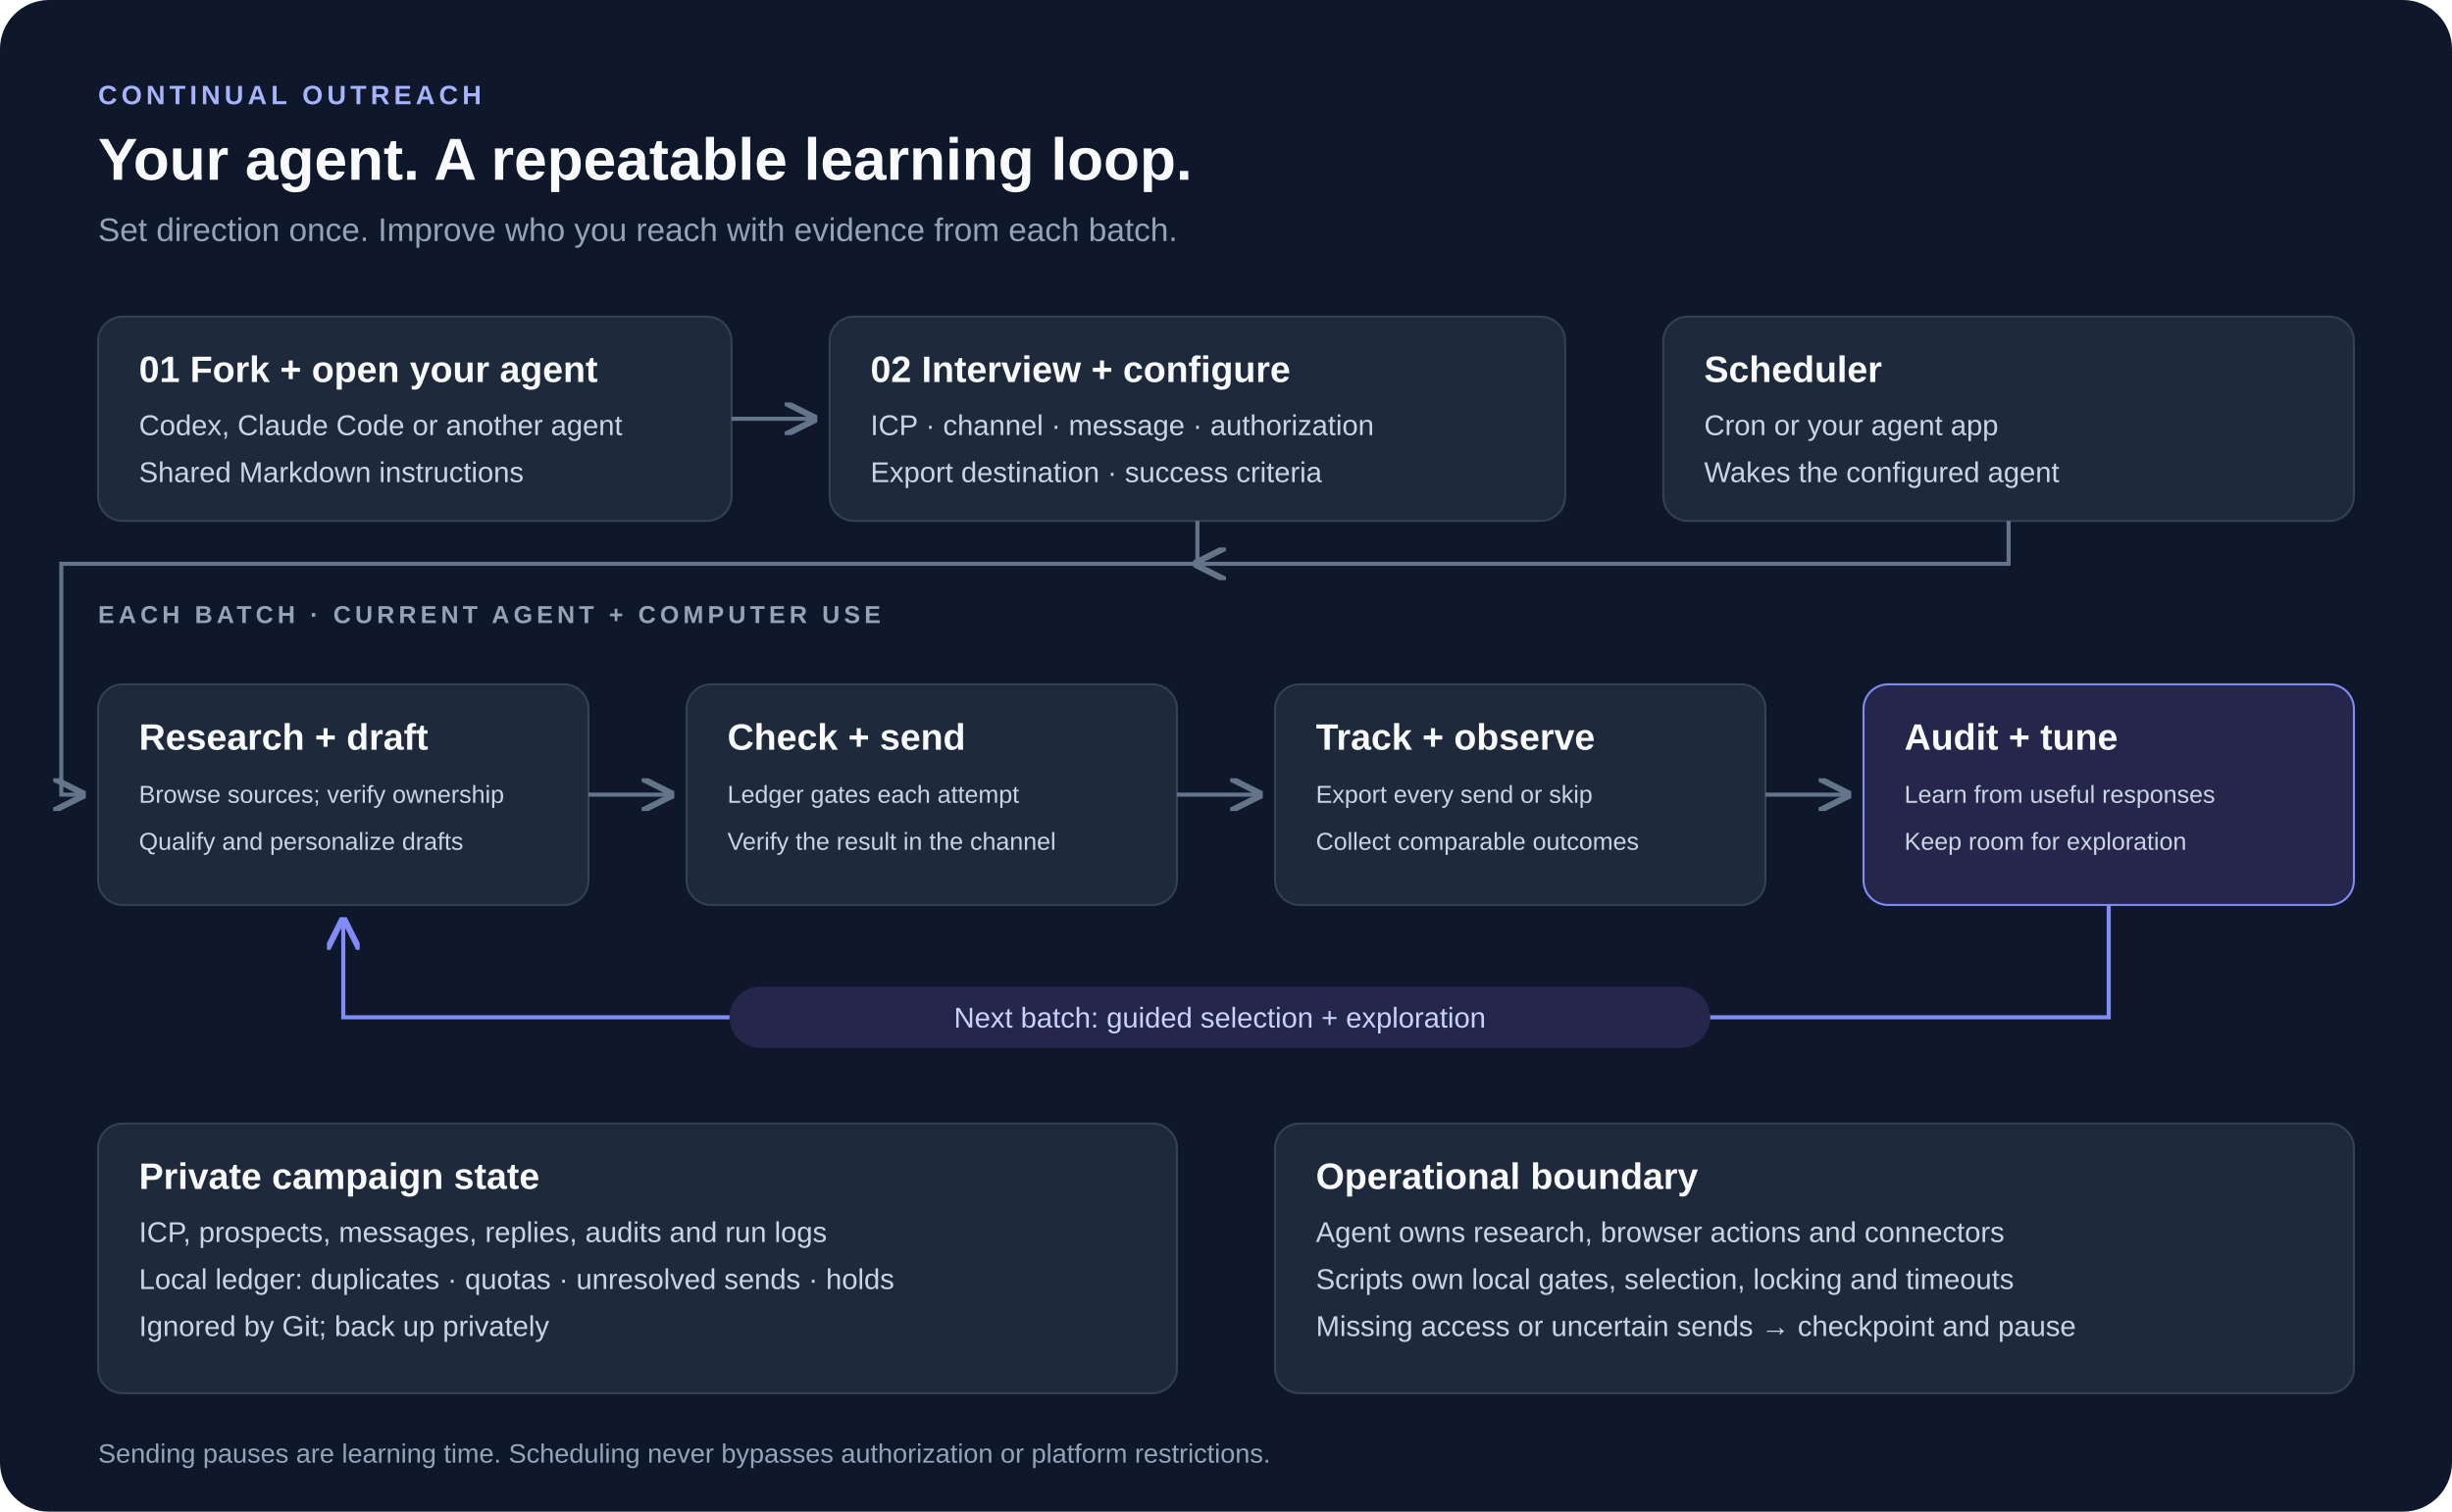
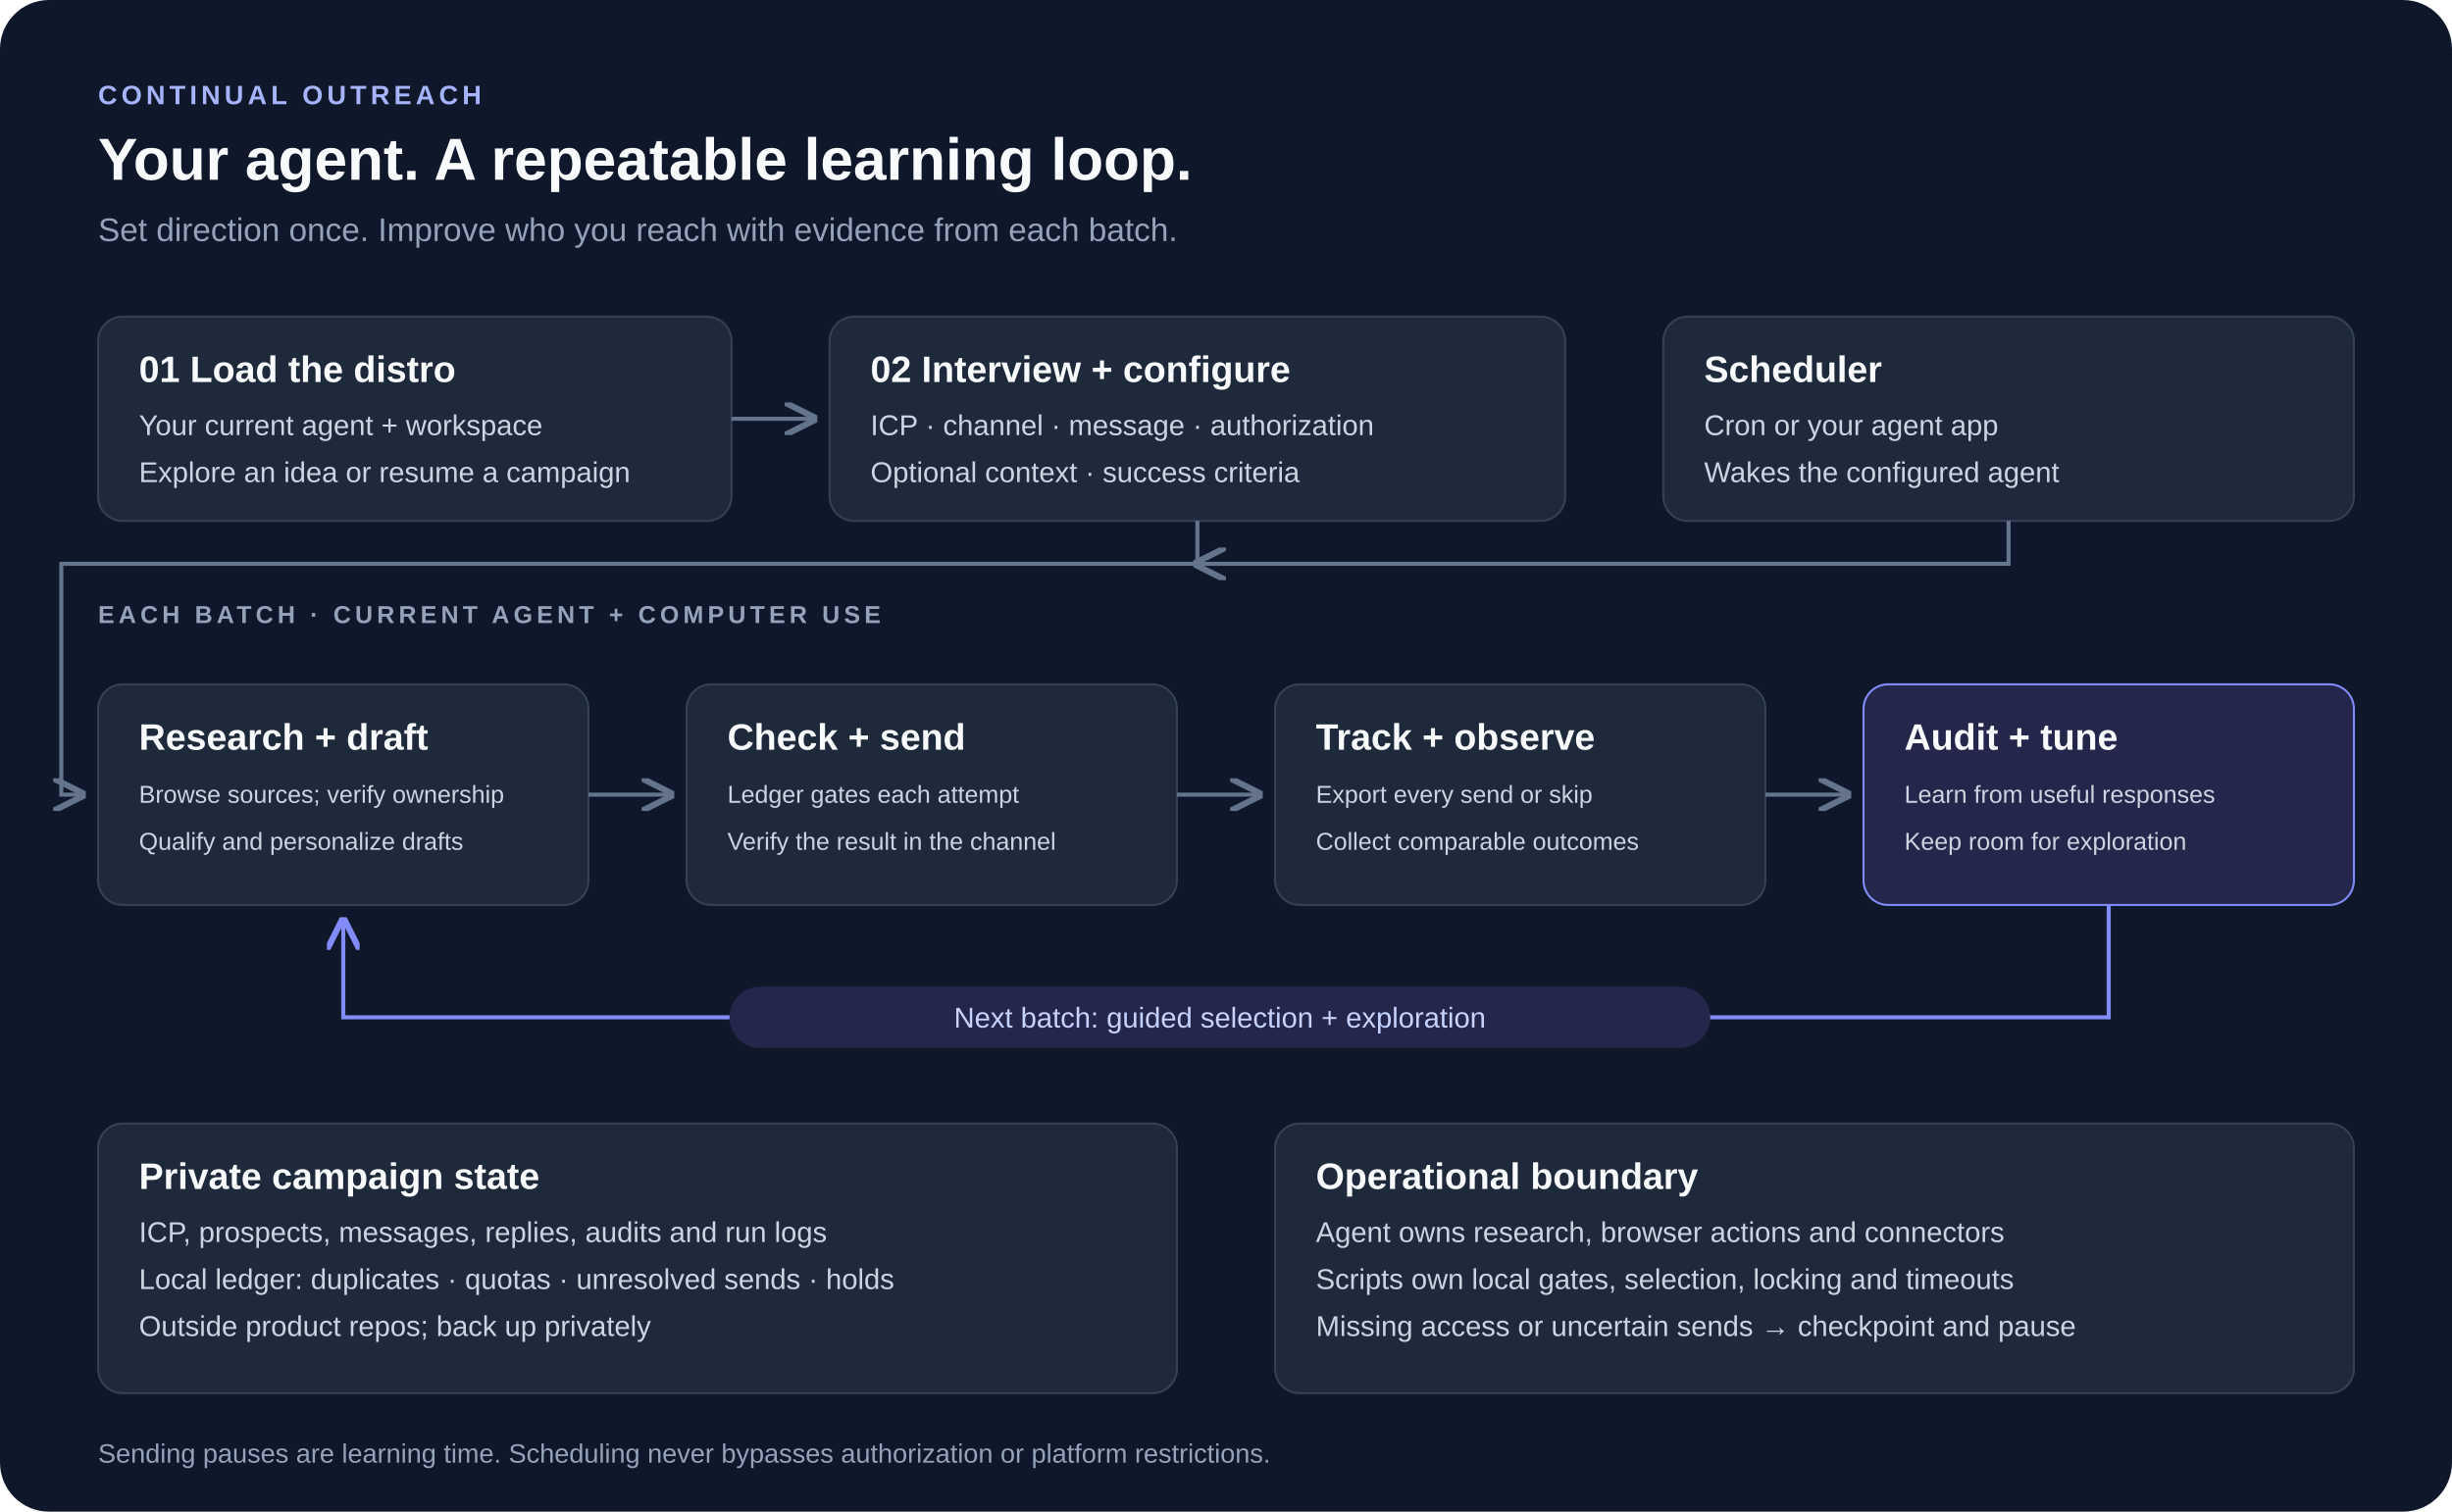
<svg xmlns="http://www.w3.org/2000/svg" width="1200" height="740" viewBox="0 0 1200 740" role="img" aria-labelledby="title desc">
  <defs>
    <marker id="arrow" markerWidth="8" markerHeight="8" refX="7" refY="4" orient="auto">
      <path d="M0 0L8 4L0 8" fill="none" stroke="#64748b" stroke-width="1.5" />
    </marker>
    <marker id="purple" markerWidth="8" markerHeight="8" refX="7" refY="4" orient="auto">
      <path d="M0 0L8 4L0 8" fill="none" stroke="#818cf8" stroke-width="1.5" />
    </marker>
  </defs>
  <rect width="1200" height="740" rx="24" fill="#0f172a" />
  <g font-family="-apple-system,BlinkMacSystemFont,Segoe UI,Arial,sans-serif">
    <text x="48" y="51" fill="#a5b4fc" font-size="13" font-weight="700" letter-spacing="2">CONTINUAL OUTREACH</text>
    <text x="48" y="88" fill="#f8fafc" font-size="29" font-weight="700">Your agent. A repeatable learning loop.</text>
    <text x="48" y="118" fill="#94a3b8" font-size="16">Set direction once. Improve who you reach with evidence from each batch.</text>
    <rect x="48" y="155" width="310" height="100" rx="12" fill="#1e293b" stroke="#334155" />
-     <text x="68" y="187" fill="#f8fafc" font-size="18" font-weight="600">01  Fork + open your agent</text>
-     <text x="68" y="213" fill="#cbd5e1" font-size="14">Codex, Claude Code or another agent</text>
-     <text x="68" y="236" fill="#cbd5e1" font-size="14">Shared Markdown instructions</text>
+     <text x="68" y="187" fill="#f8fafc" font-size="18" font-weight="600">01  Load the distro</text>
+     <text x="68" y="213" fill="#cbd5e1" font-size="14">Your current agent + workspace</text>
+     <text x="68" y="236" fill="#cbd5e1" font-size="14">Explore an idea or resume a campaign</text>
    <rect x="406" y="155" width="360" height="100" rx="12" fill="#1e293b" stroke="#334155" />
    <text x="426" y="187" fill="#f8fafc" font-size="18" font-weight="600">02  Interview + configure</text>
    <text x="426" y="213" fill="#cbd5e1" font-size="14">ICP · channel · message · authorization</text>
-     <text x="426" y="236" fill="#cbd5e1" font-size="14">Export destination · success criteria</text>
+     <text x="426" y="236" fill="#cbd5e1" font-size="14">Optional context · success criteria</text>
    <rect x="814" y="155" width="338" height="100" rx="12" fill="#1e293b" stroke="#334155" />
    <text x="834" y="187" fill="#f8fafc" font-size="18" font-weight="600">Scheduler</text>
    <text x="834" y="213" fill="#cbd5e1" font-size="14">Cron or your agent app</text>
    <text x="834" y="236" fill="#cbd5e1" font-size="14">Wakes the configured agent</text>
    <path d="M358 205 H398" fill="none" stroke="#64748b" stroke-width="2" marker-end="url(#arrow)" />
    <path d="M586 255 V276 H30 V389 H40" fill="none" stroke="#64748b" stroke-width="2" marker-end="url(#arrow)" />
    <path d="M983 255 V276 H586" fill="none" stroke="#64748b" stroke-width="2" marker-end="url(#arrow)" />
    <text x="48" y="305" fill="#94a3b8" font-size="12" font-weight="700" letter-spacing="2">EACH BATCH · CURRENT AGENT + COMPUTER USE</text>
    <rect x="48" y="335" width="240" height="108" rx="12" fill="#1e293b" stroke="#334155" />
    <text x="68" y="367" fill="#f8fafc" font-size="18" font-weight="600">Research + draft</text>
    <text x="68" y="393" fill="#cbd5e1" font-size="12">Browse sources; verify ownership</text>
    <text x="68" y="416" fill="#cbd5e1" font-size="12">Qualify and personalize drafts</text>
    <rect x="336" y="335" width="240" height="108" rx="12" fill="#1e293b" stroke="#334155" />
    <text x="356" y="367" fill="#f8fafc" font-size="18" font-weight="600">Check + send</text>
    <text x="356" y="393" fill="#cbd5e1" font-size="12">Ledger gates each attempt</text>
    <text x="356" y="416" fill="#cbd5e1" font-size="12">Verify the result in the channel</text>
    <rect x="624" y="335" width="240" height="108" rx="12" fill="#1e293b" stroke="#334155" />
    <text x="644" y="367" fill="#f8fafc" font-size="18" font-weight="600">Track + observe</text>
    <text x="644" y="393" fill="#cbd5e1" font-size="12">Export every send or skip</text>
    <text x="644" y="416" fill="#cbd5e1" font-size="12">Collect comparable outcomes</text>
    <rect x="912" y="335" width="240" height="108" rx="12" fill="#25264b" stroke="#818cf8" />
    <text x="932" y="367" fill="#f8fafc" font-size="18" font-weight="600">Audit + tune</text>
    <text x="932" y="393" fill="#cbd5e1" font-size="12">Learn from useful responses</text>
    <text x="932" y="416" fill="#cbd5e1" font-size="12">Keep room for exploration</text>
    <path d="M288 389 H328" fill="none" stroke="#64748b" stroke-width="2" marker-end="url(#arrow)" />
    <path d="M576 389 H616" fill="none" stroke="#64748b" stroke-width="2" marker-end="url(#arrow)" />
    <path d="M864 389 H904" fill="none" stroke="#64748b" stroke-width="2" marker-end="url(#arrow)" />
    <path d="M1032 443 V498 H168 V451" fill="none" stroke="#818cf8" stroke-width="2" marker-end="url(#purple)" />
    <rect x="357" y="483" width="480" height="30" rx="15" fill="#25264b" />
    <text x="597" y="503" text-anchor="middle" fill="#c7d2fe" font-size="14">Next batch: guided selection + exploration</text>
    <rect x="48" y="550" width="528" height="132" rx="12" fill="#1e293b" stroke="#334155" />
    <text x="68" y="582" fill="#f8fafc" font-size="18" font-weight="600">Private campaign state</text>
    <text x="68" y="608" fill="#cbd5e1" font-size="14">ICP, prospects, messages, replies, audits and run logs</text>
    <text x="68" y="631" fill="#cbd5e1" font-size="14">Local ledger: duplicates · quotas · unresolved sends · holds</text>
-     <text x="68" y="654" fill="#cbd5e1" font-size="14">Ignored by Git; back up privately</text>
+     <text x="68" y="654" fill="#cbd5e1" font-size="14">Outside product repos; back up privately</text>
    <rect x="624" y="550" width="528" height="132" rx="12" fill="#1e293b" stroke="#334155" />
    <text x="644" y="582" fill="#f8fafc" font-size="18" font-weight="600">Operational boundary</text>
    <text x="644" y="608" fill="#cbd5e1" font-size="14">Agent owns research, browser actions and connectors</text>
    <text x="644" y="631" fill="#cbd5e1" font-size="14">Scripts own local gates, selection, locking and timeouts</text>
    <text x="644" y="654" fill="#cbd5e1" font-size="14">Missing access or uncertain sends → checkpoint and pause</text>
    <text x="48" y="716" fill="#94a3b8" font-size="13">Sending pauses are learning time. Scheduling never bypasses authorization or platform restrictions.</text>
  </g>
</svg>
